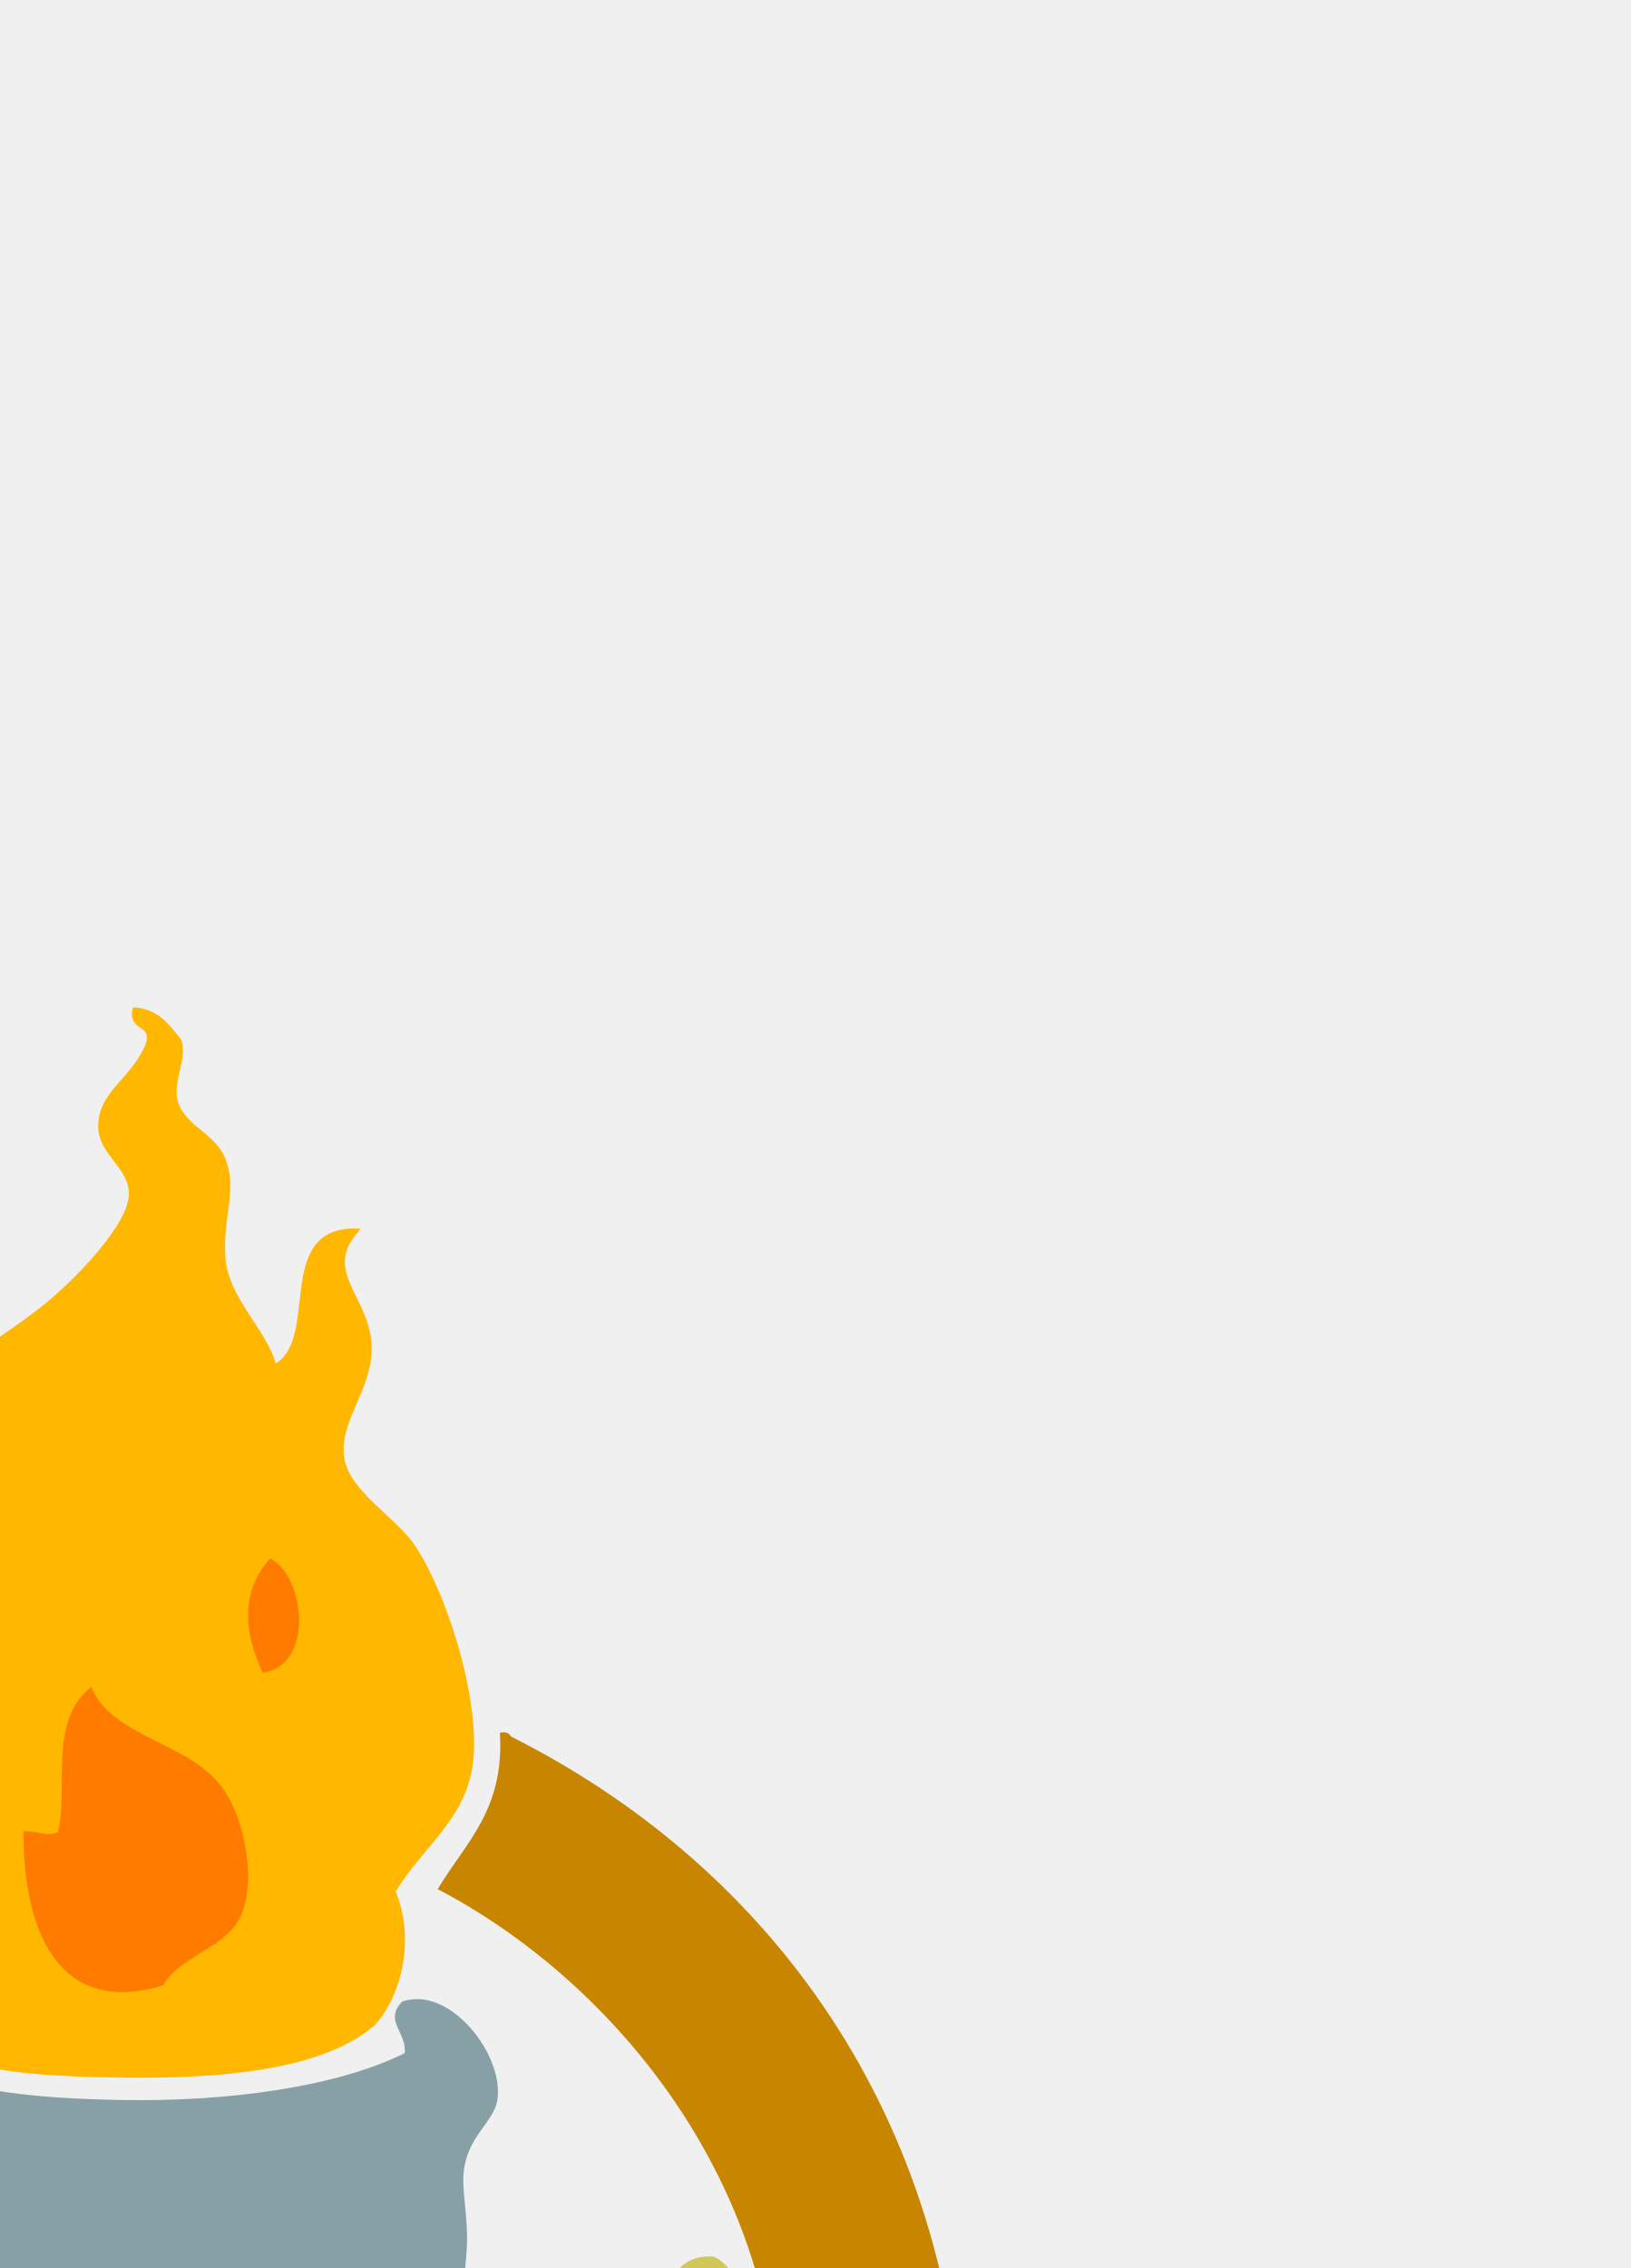
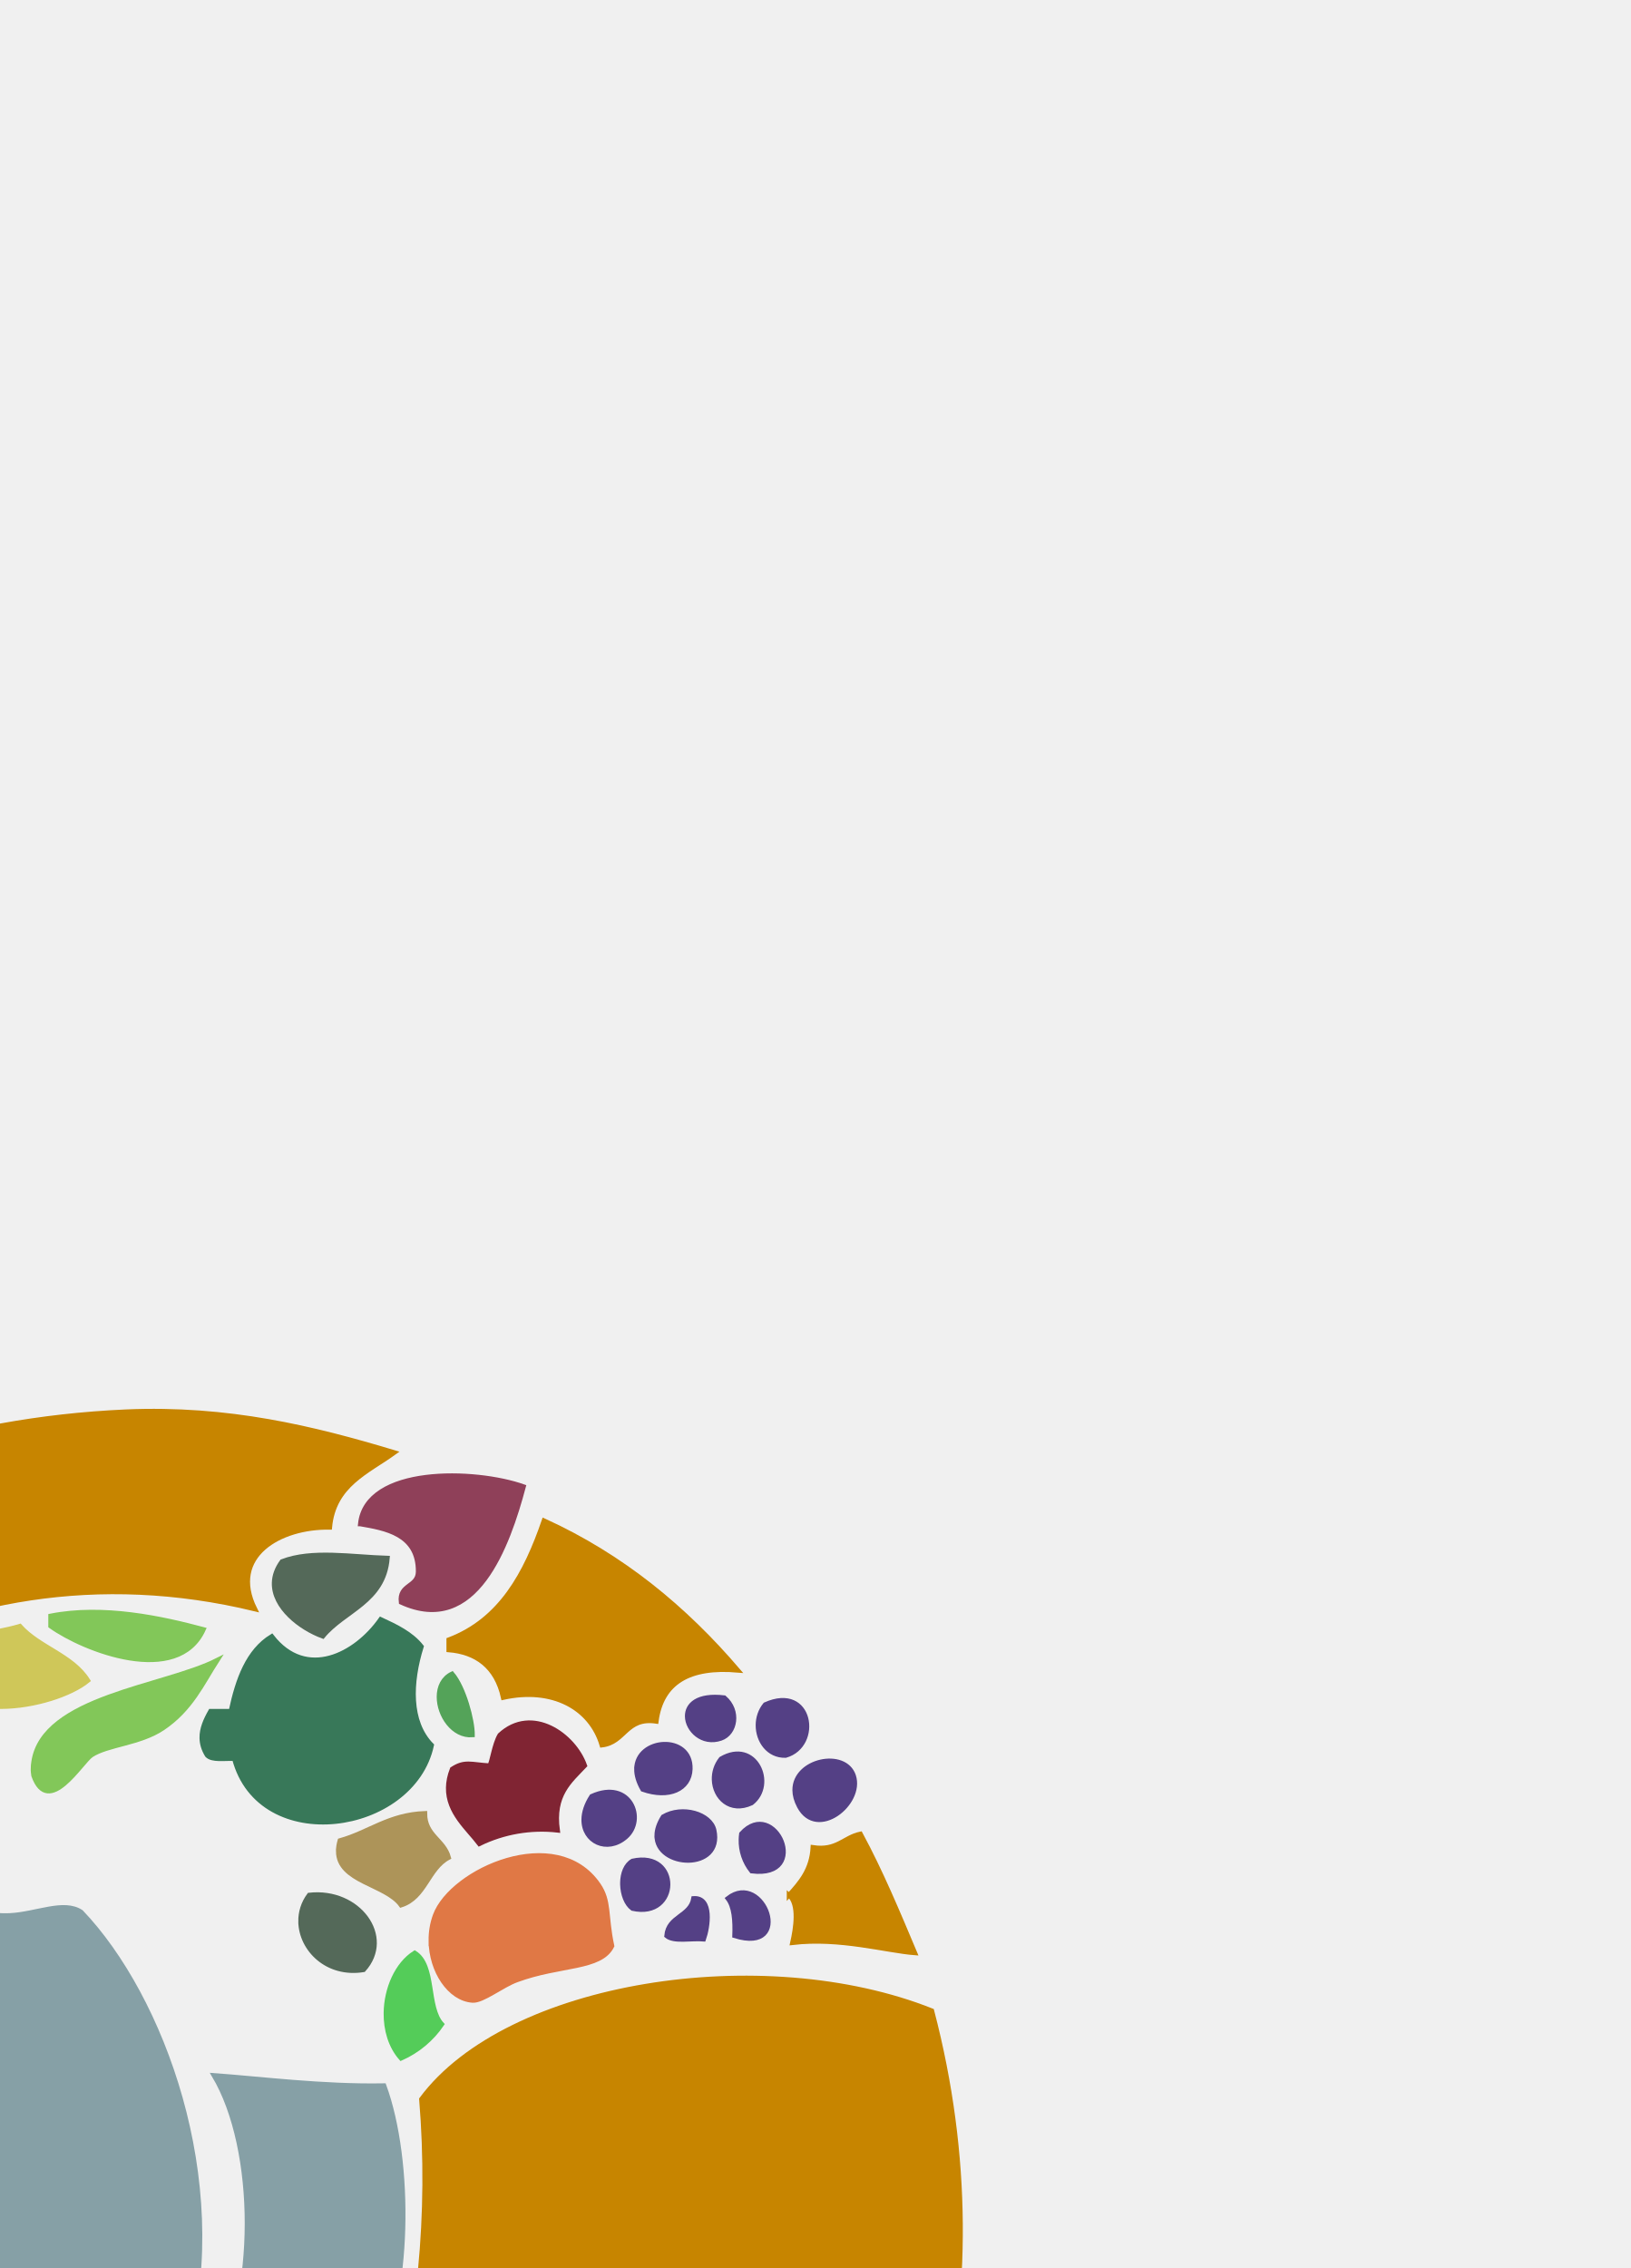
<svg xmlns="http://www.w3.org/2000/svg" id="Layer_1" data-name="Layer 1" viewBox="0 0 362.48 504.09" version="1.1">
  <defs id="defs4">
    <style id="style2">.cls-1{fill:#ff7b00;}.cls-2{fill:#86a0a6;}.cls-10,.cls-11,.cls-12,.cls-13,.cls-14,.cls-15,.cls-16,.cls-2,.cls-4,.cls-5,.cls-6,.cls-7,.cls-8,.cls-9{fill-rule:evenodd;}.cls-3{fill:#ffb700;}.cls-4{fill:#fff;}.cls-5{fill:#c78500;}.cls-6{fill:#cfc759;}.cls-7{fill:#82c759;}.cls-8{fill:#387859;}.cls-9{fill:#546959;}.cls-10{fill:#ad9459;}.cls-11{fill:#8f4059;}.cls-12{fill:#54cc59;}.cls-13{fill:#e07845;}.cls-14{fill:#54a359;}.cls-15{fill:#802433;}.cls-16{fill:#544085;}</style>
  </defs>
-   <g id="layer1" style="display:inline">
-     <path id="path12" style="stroke:#86a0a6;stroke-opacity:1" class="cls-2" d="m 93.475,444.85 c -1.274,-0.1 -2.551,0.037 -3.801,0.457 -3.79,4 1.41,6.18 0.76,11.35 -15.66,7.89 -40.539,11.02 -63.539,10.59 -18.77,-0.35 -40.441,-1.82 -51.441,-11.35 -0.37,-4.4 3.641,-4.42 2.271,-9.83 -11.15,-5.39 -23.601,10.53 -21.941,21.18 0.44,2.82 4.801,5.75 6.051,9.08 a 43.24,43.24 0 0 1 1.52,7.561 c 1.14,17.04 -1,37.16 0,50.68 10.83,8.11 26.859,17.699 43.109,21.939 36.65,9.55 77.2,-5.449 96.07,-23.449 2.59,-3.89 -0.47,-9.891 -0.76,-15.891 -0.21,-4.59 1.22,-11.48 1.52,-18.15 0.24,-5.94 -1.08,-11.709 -0.76,-15.879 0.65,-8.54 6.941,-11.73 7.561,-16.65 1.103,-8.592 -7.702,-20.936 -16.619,-21.637 z" />
-     <path style="stroke:#ffb700;stroke-opacity:1;fill:#ffb700;fill-opacity:1" d="m 29.944,224.398 c -1,4.54 4.3,2.749 3,7.559 -3,8 -11.06,11 -10.59,18.91 0.33,5.63 6.739,8.511 6.809,14.371 0.08,7.06 -12.13,19.47 -18.92,25 -11.39,9.24 -30.06,18.94 -37.82,29.51 -8,10.93 -8.459,27.489 2.271,34.789 -6.09,6.83 -16.25,9.82 -19.66,18.91 -7.16,19.05 3.62,35.91 11.34,50.68 6.78,13 15.569,29.101 25.719,33.291 7.49,3.08 22.22,3.569 31,3.779 20.31,0.47 46.892,-0.32 59.762,-11.35 5.94,-6.44 8.999,-18.95 4.539,-29.5 6.6,-10.93 16.47,-16.54 17.4,-30.26 0.94,-14 -6.121,-35.941 -12.861,-46.141 -4.18,-6.33 -14.549,-12.02 -15.879,-19.67 -1.45,-8.41 6.301,-15.51 6.061,-25 -0.28,-10.76 -11,-16.461 -3,-25.721 -18,-0.31 -7.13,24.662 -18.15,30.262 -1.68,-7.61 -10.68,-14.891 -11.35,-24.211 -0.67,-9.32 2.73,-15.08 0,-21.93 -2.17,-5.46 -9.06,-7.169 -10.59,-12.859 -1.25,-4.64 2.23,-9.551 0.76,-13.621 -2.53,-3 -4.73,-6.359 -9.84,-6.799 z" id="path14" />
-     <path class="cls-4" d="M -15.466,375.717" id="path16" />
-     <path class="cls-4" d="M -4.126,393.117" id="path18" />
-     <path id="path20" style="stroke:#c78500;stroke-opacity:1" class="cls-5" d="m 112.228,385.532 c 0,-0.005 -0.044,-0.008 -0.1,-0.01 -0.056,-0.002 -0.124,-0.002 -0.173,-0.001 -0.049,0.001 -0.099,0.004 -0.151,0.008 -0.052,0.004 -0.105,0.01 -0.16,0.018 0.217,4.197 -0.149,7.809 -0.916,11.02 -0.767,3.211 -1.934,6.022 -3.317,8.618 -1.383,2.596 -2.982,4.978 -4.613,7.332 -1.631,2.354 -3.293,4.679 -4.803,7.161 11.53,6.103 22.849,14.279 33.076,24.204 10.227,9.925 19.362,21.6 26.525,34.7 7.163,13.099 12.353,27.623 14.69,43.248 2.337,15.624 1.821,32.349 -2.429,49.849 2.958,-1.465 5.583,-1.851 7.855,-1.432 2.272,0.419 4.19,1.642 5.732,3.396 1.542,1.753 2.709,4.036 3.478,6.574 0.769,2.538 1.141,5.33 1.093,8.103 2.365,0.217 4.316,0.849 5.981,1.768 1.664,0.919 3.042,2.126 4.26,3.492 1.218,1.367 2.275,2.894 3.3,4.454 1.024,1.56 2.016,3.154 3.101,4.654 1.353,-4.495 2.658,-9.051 3.84,-13.712 1.182,-4.662 2.241,-9.429 3.099,-14.349 0.858,-4.919 1.516,-9.99 1.897,-15.258 0.381,-5.268 0.485,-10.733 0.235,-16.44 -0.868,-19.137 -4.181,-36.788 -9.515,-52.926 -5.334,-16.138 -12.689,-30.763 -21.637,-43.849 -8.949,-13.086 -19.492,-24.634 -31.204,-34.617 -11.712,-9.983 -24.592,-18.401 -38.214,-25.229 -0.032,-0.111 -0.074,-0.211 -0.127,-0.299 -0.053,-0.089 -0.117,-0.166 -0.193,-0.231 -0.076,-0.065 -0.227,-0.119 -0.36,-0.159 -0.132,-0.041 -0.246,-0.069 -0.246,-0.083 v 0 -1e-5 0 z m -167.033,3.805 c -12.735,7.558 -24.98,16.484 -36.18,26.818 -11.2,10.334 -21.356,22.075 -29.912,35.261 -8.556,13.186 -15.513,27.816 -20.316,43.929 -4.803,16.113 -7.452,33.708 -7.392,52.823 0.05,15.453 1.914,30.034 5.274,43.699 3.36,13.665 8.216,26.413 14.25,38.199 6.034,11.786 13.247,22.608 21.321,32.422 8.074,9.814 17.008,18.619 26.485,26.369 9.555,7.822 20.391,14.877 32.284,20.793 11.893,5.916 24.845,10.693 38.631,13.961 13.786,3.268 28.407,5.027 43.641,4.907 15.233,-0.12 31.079,-2.12 47.314,-6.37 3.735,-9.367 5.989,-19.946 6.865,-30.844 0.876,-10.898 0.374,-22.116 -1.402,-32.761 -1.776,-10.645 -4.827,-20.718 -9.048,-29.326 -4.222,-8.608 -9.614,-15.752 -16.074,-20.539 -12.773,1.052 -25.513,0.948 -37.896,-0.257 -12.383,-1.205 -24.407,-3.512 -35.748,-6.864 -11.341,-3.352 -21.997,-7.749 -31.643,-13.136 -9.646,-5.387 -18.283,-11.763 -25.583,-19.073 -1.223,-1.251 -2.418,-2.529 -3.584,-3.831 -1.166,-1.303 -2.304,-2.631 -3.411,-3.983 -1.108,-1.352 -2.186,-2.729 -3.233,-4.129 -1.048,-1.4 -2.065,-2.823 -3.05,-4.268 -0.67,-0.958 -1.251,-1.902 -1.771,-2.835 -0.521,-0.933 -0.981,-1.856 -1.412,-2.77 -0.43,-0.914 -0.83,-1.819 -1.228,-2.717 -0.398,-0.898 -0.795,-1.79 -1.22,-2.678 -1.365,-2.855 -2.548,-6.018 -3.535,-9.349 -0.987,-3.331 -1.78,-6.831 -2.364,-10.358 -0.584,-3.527 -0.961,-7.083 -1.117,-10.527 -0.156,-3.444 -0.092,-6.776 0.206,-9.856 0.927,-9.54 3.149,-18.126 6.36,-25.903 3.211,-7.777 7.411,-14.743 12.294,-21.045 4.883,-6.301 10.45,-11.937 16.395,-17.051 5.945,-5.114 12.267,-9.707 18.662,-13.922 -1.933,-2.038 -3.439,-4.501 -4.678,-7.232 -1.239,-2.731 -2.21,-5.73 -3.071,-8.839 -0.861,-3.109 -1.612,-6.329 -2.411,-9.501 -0.799,-3.172 -1.646,-6.297 -2.698,-9.217 z" />
-     <path id="path24" style="stroke:#86a0a6;stroke-opacity:1" class="cls-2" d="m 0.414,562.557 c -0.63,12.99 1.859,22.851 1.539,35.551 14.74,8.08 45.11,8.45 62,2.27 -0.25,-13.71 1.521,-27.37 2.271,-37.82 -16.46,9.85 -49.481,9.75 -65.811,0 z" />
-     <path id="path26" style="stroke:#cfc759;stroke-opacity:1" class="cls-6" d="m 157.818,502.018 c -14.304,-0.202 -10.154,24.841 -3.844,32.549 5.59,-3.49 7.3,-10.839 12.1,-15.129 -1.94,-6.38 -1.861,-14.781 -7.561,-17.391 -0.236,-0.016 -0.468,-0.026 -0.695,-0.029 z" />
-     <path id="path28" style="stroke:#82c759;stroke-opacity:1" class="cls-7" d="m 134.344,522.34 a 9,9 0 0 0 -1.5,0.127 c -9.33,3.32 3.009,10.599 4.539,12.859 2.36,3.57 2.57,10.791 6,15.881 4.21,6.26 9.941,8.769 15.131,12.109 -6.01,-11.81 -8.19,-38.8 -22.67,-40.85 a 9,9 0 0 0 -1.5,-0.127 z" />
-     <path id="path30" style="stroke:#82c759;stroke-opacity:1" class="cls-7" d="m 166.074,526.246 c -5.36,7.47 -13.43,28.24 -0.73,34 2.49,-9.33 5.32,-22.3 3,-34 z" />
-     <path id="path32" style="stroke:#387859;stroke-opacity:1" class="cls-8" d="m 141.209,559.857 c -1.238,0.021 -2.514,0.368 -3.846,1.189 -1.17,1.1 -0.67,3.869 -0.76,6.049 -21.62,5.69 -16.66,39.651 3,43.871 5.21,-5.11 13.93,-4.76 21.93,-2.27 2.83,-2.22 4.461,-5.62 6.051,-9.07 -7.86,-5.51 -13.661,-16.531 -3.781,-24.211 -3.26,-5.31 -9.569,-7.58 -16.639,-9.08 v -4.539 c -1.931,-1.1 -3.891,-1.974 -5.955,-1.939 z" />
-     <path id="path34" style="stroke:#546959;stroke-opacity:1" class="cls-9" d="m 175.732,575.934 c -5.444,-0.174 -10.109,5.816 -11.93,10.832 5.8,4.78 7.61,13.571 17.4,14.371 0.24,-7.95 1.83,-16.809 -0.76,-23.449 -1.601,-1.173 -3.187,-1.705 -4.711,-1.754 z" />
-     <path id="path36" style="stroke:#546959;stroke-opacity:1" class="cls-9" d="m 100.379,581.814 c -6.125,0.104 -12.04,5.906 -10.705,14.021 7.31,6.59 17.881,-1.1 16.641,-12.1 -1.827,-1.357 -3.894,-1.956 -5.936,-1.922 z" />
-     <path id="path38" style="stroke:#ad9459;stroke-opacity:1" class="cls-10" d="m 116.072,590.188 c -6.845,0.002 -7.29,10.57 -12.029,13.969 1.69,5.38 8.16,5.97 10.59,10.59 3.98,-1.06 4.842,-5.289 9.842,-5.289 -0.3,-8.03 -4.241,-12.41 -6.061,-18.91 -0.857,-0.246 -1.634,-0.36 -2.342,-0.359 z" />
-     <path id="path40" style="stroke:#8f4059;stroke-opacity:1" class="cls-11" d="m 188.764,595.086 c -0.95,5.42 -2.12,12.921 -10.59,12.861 -3.49,-0.04 -2.751,-4.311 -6.811,-3.791 -7.63,16.63 12.721,23.77 25.721,27.24 3.82,-10.78 4.54,-34.991 -8.32,-36.311 z" />
-     <path id="path42" style="stroke:#54cc59;stroke-opacity:1" class="cls-12" d="m 80.082,600.787 c -3.701,-0.044 -7.381,0.997 -10.078,3.369 a 21.48,21.48 0 0 0 7.57,9.08 c 3.81,-3.5 13.089,-1.529 15.879,-6.049 -2.506,-3.948 -7.961,-6.335 -13.371,-6.4 z" />
-     <path id="path44" style="stroke:#e07845;stroke-opacity:1" class="cls-13" d="m 96.135,610.775 c -6.71,0.069 -12.912,4.154 -13.271,9.271 -0.16,2.25 3.311,6.47 4.541,9.83 3.57,9.63 2.42,18.66 7.57,21.18 6.84,-1.46 9.919,-0.49 13.609,-3.02 13.65,-9.39 3.189,-32.631 -6.811,-36.311 -1.842,-0.676 -3.76,-0.971 -5.639,-0.951 z" />
-     <path id="path46" style="stroke:#54a359;stroke-opacity:1" class="cls-14" d="m 150.385,612.58 c -4.104,-0.021 -8.85,3.129 -8.521,7.467 3.24,0.03 10.561,-1.921 13.621,-4.541 -0.976,-2.035 -2.95,-2.915 -5.1,-2.926 z" />
-     <path id="path48" style="stroke:#802433;stroke-opacity:1" class="cls-15" d="m 130.162,614.635 c -5.513,-0.092 -9.115,4.379 -12.479,6.922 a 31.67,31.67 0 0 1 3,17.4 c 7.9,-1.09 10.881,2.739 14.381,6.049 6.8,-2.39 13.449,-11.75 6.799,-18.91 -2.14,-1.27 -6.029,-1.7 -6.799,-2.27 0.24,-4.12 1.098,-5.5 -0.762,-8.32 -1.496,-0.587 -2.868,-0.85 -4.141,-0.871 z" />
-     <path id="path50" style="stroke:#c78500;stroke-opacity:1" class="cls-5" d="m 160.773,614.746 c -0.5,6.09 -3.67,10.601 -10.59,12.111 2.42,10.93 -2.22,19.45 -10.58,21.93 0.6,5.2 6.291,5.329 5.291,12.109 8.73,1.15 12.28,7.39 11.35,18.15 13.72,-11.74 25.279,-25.601 33.279,-43.121 -11.82,-4.07 -22.13,-9.64 -26.48,-21.18 z" />
-     <path id="path52" style="stroke:#544085;stroke-opacity:1" class="cls-16" d="m 123.121,644.752 c -4.959,-0.08 -7.492,5.192 -3.947,9.334 3.89,4.54 12.99,1.03 9.08,-7.57 -1.868,-1.214 -3.615,-1.739 -5.133,-1.764 z" />
-     <path id="path54" style="stroke:#544085;stroke-opacity:1" class="cls-16" d="m 109.055,653.352 c -0.135,-0.002 -0.271,-10e-4 -0.406,0.002 -2.167,0.055 -4.355,0.857 -5.355,2.242 -2.35,10.42 13,10.7 10.59,0 -0.863,-1.505 -2.803,-2.208 -4.828,-2.244 z" />
-     <path id="path56" style="stroke:#544085;stroke-opacity:1" class="cls-16" d="m 134.275,656.475 c -1.297,-0.006 -2.805,0.407 -4.512,1.393 -2.04,5.83 0.029,10.44 4.539,10.59 7.788,0.262 6.976,-11.95 -0.027,-11.982 z" />
-     <path id="path58" style="stroke:#544085;stroke-opacity:1" class="cls-16" d="m 119.594,660.984 c -7.332,-0.146 -8.007,14.765 1.119,12.771 3.63,-0.81 5.53,-7.07 3,-11.35 -1.543,-0.97 -2.919,-1.398 -4.119,-1.422 z" />
-     <path id="path60" style="stroke:#544085;stroke-opacity:1" class="cls-16" d="m 97.234,663.166 c -1.4,1.62 -0.51,5.541 -0.75,8.271 2.67,0.94 9.37,1.989 9.08,-2.271 -4.06,-0.69 -3.9,-5.64 -8.33,-6 z" />
-     <path id="path62" style="stroke:#544085;stroke-opacity:1" class="cls-16" d="m 146.045,667.752 c -3.047,0.025 -6.37,3.385 -4.932,7.514 1.13,3.25 6.13,4.15 9.07,0.75 0.72,-6.018 -1.614,-8.285 -4.139,-8.264 z" />
-     <path id="path64" style="stroke:#544085;stroke-opacity:1" class="cls-16" d="m 131.967,673.727 c -3.985,0.104 -7.451,3.563 -5.223,8.35 4.17,5.33 14.34,0.849 9.83,-6.811 -1.409,-1.108 -3.048,-1.58 -4.607,-1.539 z" />
-     <path id="path66" style="stroke:#544085;stroke-opacity:1" class="cls-16" d="m 105.564,676.777 c -1.85,1.43 -4.94,1.63 -8.33,1.51 -4.16,13.3 14.6,6.5 8.33,-1.51 z" />
-     <path id="path70" style="stroke:#544085;stroke-opacity:1" class="cls-16" d="m 144.092,683.482 c -3.515,-0.031 -6.906,2.332 -6.789,6.154 2.21,7.79 15.992,5.829 11.342,-4.541 -1.331,-1.091 -2.955,-1.599 -4.553,-1.613 z" />
-     <path id="path68" style="stroke:#544085;stroke-opacity:1" class="cls-16" d="m 118.672,679.699 a 10.82,10.82 0 0 0 -7.059,2.377 c -1.68,13.34 16.56,5.14 8.32,-2.27 a 10.82,10.82 0 0 0 -1.262,-0.107 z" />
-     <path id="path72" style="stroke:#c78500;stroke-opacity:1" class="cls-5" d="m 106.283,690.396 c -2.06,2.35 -7.43,1.46 -10.59,0.75 1.25,10.59 -1.79,20.9 -2.27,27.24 9.05,-3.81 18.13,-7.599 26.48,-12.109 -0.78,-3.73 -3.82,-5.22 -3,-10.59 -5.01,-0.28 -7.811,-2.761 -10.621,-5.291 z" />
-     <path id="path74" style="stroke:#544085;stroke-opacity:1" class="cls-16" d="m 129.607,691.645 c -1.097,0.008 -2.31,0.318 -3.623,1.021 -7.41,3.97 0.659,14.12 6.809,12.1 5.852,-1.934 3.516,-13.172 -3.186,-13.121 z" />
+   <g id="layer1" style="display:inline" transform="rotate(-90,6.243972,521.2528)">
+     <g id="g1516">
+       <path id="path12" style="stroke:#86a0a6;stroke-opacity:1" class="cls-2" d="m 93.475,444.85 c -1.274,-0.1 -2.551,0.037 -3.801,0.457 -3.79,4 1.41,6.18 0.76,11.35 -15.66,7.89 -40.539,11.02 -63.539,10.59 -18.77,-0.35 -40.441,-1.82 -51.441,-11.35 -0.37,-4.4 3.641,-4.42 2.271,-9.83 -11.15,-5.39 -23.601,10.53 -21.941,21.18 0.44,2.82 4.801,5.75 6.051,9.08 a 43.24,43.24 0 0 1 1.52,7.561 c 1.14,17.04 -1,37.16 0,50.68 10.83,8.11 26.859,17.699 43.109,21.939 36.65,9.55 77.2,-5.449 96.07,-23.449 2.59,-3.89 -0.47,-9.891 -0.76,-15.891 -0.21,-4.59 1.22,-11.48 1.52,-18.15 0.24,-5.94 -1.08,-11.709 -0.76,-15.879 0.65,-8.54 6.941,-11.73 7.561,-16.65 1.103,-8.592 -7.702,-20.936 -16.619,-21.637 z" />
+       <path style="fill:#ffb700;fill-opacity:1;stroke:#ffb700;stroke-opacity:1" d="m 29.944,224.398 c -1,4.54 4.3,2.749 3,7.559 -3,8 -11.06,11 -10.59,18.91 0.33,5.63 6.739,8.511 6.809,14.371 0.08,7.06 -12.13,19.47 -18.92,25 -11.39,9.24 -30.06,18.94 -37.82,29.51 -8,10.93 -8.459,27.489 2.271,34.789 -6.09,6.83 -16.25,9.82 -19.66,18.91 -7.16,19.05 3.62,35.91 11.34,50.68 6.78,13 15.569,29.101 25.719,33.291 7.49,3.08 22.22,3.569 31,3.779 20.31,0.47 46.892,-0.32 59.762,-11.35 5.94,-6.44 8.999,-18.95 4.539,-29.5 6.6,-10.93 16.47,-16.54 17.4,-30.26 0.94,-14 -6.121,-35.941 -12.861,-46.141 -4.18,-6.33 -14.549,-12.02 -15.879,-19.67 -1.45,-8.41 6.301,-15.51 6.061,-25 -0.28,-10.76 -11,-16.461 -3,-25.721 -18,-0.31 -7.13,24.662 -18.15,30.262 -1.68,-7.61 -10.68,-14.891 -11.35,-24.211 -0.67,-9.32 2.73,-15.08 0,-21.93 -2.17,-5.46 -9.06,-7.169 -10.59,-12.859 -1.25,-4.64 2.23,-9.551 0.76,-13.621 -2.53,-3 -4.73,-6.359 -9.84,-6.799 z" id="path14" />
+       <path class="cls-4" d="M -15.466,375.717" id="path16" />
+       <path class="cls-4" d="M -4.126,393.117" id="path18" />
+       <path id="path20" style="stroke:#c78500;stroke-opacity:1" class="cls-5" d="m 112.228,385.532 c 0,-0.005 -0.044,-0.008 -0.1,-0.01 -0.056,-0.002 -0.124,-0.002 -0.173,-10e-4 -0.049,10e-4 -0.099,0.004 -0.151,0.008 -0.052,0.004 -0.105,0.01 -0.16,0.018 0.217,4.197 -0.149,7.809 -0.916,11.02 -0.767,3.211 -1.934,6.022 -3.317,8.618 -1.383,2.596 -2.982,4.978 -4.613,7.332 -1.631,2.354 -3.293,4.679 -4.803,7.161 11.53,6.103 22.849,14.279 33.076,24.204 10.227,9.925 19.362,21.6 26.525,34.7 7.163,13.099 12.353,27.623 14.69,43.248 2.337,15.624 1.821,32.349 -2.429,49.849 2.958,-1.465 5.583,-1.851 7.855,-1.432 2.272,0.419 4.19,1.642 5.732,3.396 1.542,1.753 2.709,4.036 3.478,6.574 0.769,2.538 1.141,5.33 1.093,8.103 2.365,0.217 4.316,0.849 5.981,1.768 1.664,0.919 3.042,2.126 4.26,3.492 1.218,1.367 2.275,2.894 3.3,4.454 1.024,1.56 2.016,3.154 3.101,4.654 1.353,-4.495 2.658,-9.051 3.84,-13.712 1.182,-4.662 2.241,-9.429 3.099,-14.349 0.858,-4.919 1.516,-9.99 1.897,-15.258 0.381,-5.268 0.485,-10.733 0.235,-16.44 -0.868,-19.137 -4.181,-36.788 -9.515,-52.926 -5.334,-16.138 -12.689,-30.763 -21.637,-43.849 -8.949,-13.086 -19.492,-24.634 -31.204,-34.617 -11.712,-9.983 -24.592,-18.401 -38.214,-25.229 -0.032,-0.111 -0.074,-0.211 -0.127,-0.299 -0.053,-0.089 -0.117,-0.166 -0.193,-0.231 -0.076,-0.065 -0.227,-0.119 -0.36,-0.159 -0.132,-0.041 -0.246,-0.069 -0.246,-0.083 v 0 -10e-6 0 z m -167.033,3.805 c -12.735,7.558 -24.98,16.484 -36.18,26.818 -11.2,10.334 -21.356,22.075 -29.912,35.261 -8.556,13.186 -15.513,27.816 -20.316,43.929 -4.803,16.113 -7.452,33.708 -7.392,52.823 0.05,15.453 1.914,30.034 5.274,43.699 3.36,13.665 8.216,26.413 14.25,38.199 6.034,11.786 13.247,22.608 21.321,32.422 8.074,9.814 17.008,18.619 26.485,26.369 9.555,7.822 20.391,14.877 32.284,20.793 11.893,5.916 24.845,10.693 38.631,13.961 13.786,3.268 28.407,5.027 43.641,4.907 15.233,-0.12 31.079,-2.12 47.314,-6.37 3.735,-9.367 5.989,-19.946 6.865,-30.844 0.876,-10.898 0.374,-22.116 -1.402,-32.761 -1.776,-10.645 -4.827,-20.718 -9.048,-29.326 -4.222,-8.608 -9.614,-15.752 -16.074,-20.539 -12.773,1.052 -25.513,0.948 -37.896,-0.257 -12.383,-1.205 -24.407,-3.512 -35.748,-6.864 -11.341,-3.352 -21.997,-7.749 -31.643,-13.136 -9.646,-5.387 -18.283,-11.763 -25.583,-19.073 -1.223,-1.251 -2.418,-2.529 -3.584,-3.831 -1.166,-1.303 -2.304,-2.631 -3.411,-3.983 -1.108,-1.352 -2.186,-2.729 -3.233,-4.129 -1.048,-1.4 -2.065,-2.823 -3.05,-4.268 -0.67,-0.958 -1.251,-1.902 -1.771,-2.835 -0.521,-0.933 -0.981,-1.856 -1.412,-2.77 -0.43,-0.914 -0.83,-1.819 -1.228,-2.717 -0.398,-0.898 -0.795,-1.79 -1.22,-2.678 -1.365,-2.855 -2.548,-6.018 -3.535,-9.349 -0.987,-3.331 -1.78,-6.831 -2.364,-10.358 -0.584,-3.527 -0.961,-7.083 -1.117,-10.527 -0.156,-3.444 -0.092,-6.776 0.206,-9.856 0.927,-9.54 3.149,-18.126 6.36,-25.903 3.211,-7.777 7.411,-14.743 12.294,-21.045 4.883,-6.301 10.45,-11.937 16.395,-17.051 5.945,-5.114 12.267,-9.707 18.662,-13.922 -1.933,-2.038 -3.439,-4.501 -4.678,-7.232 -1.239,-2.731 -2.21,-5.73 -3.071,-8.839 -0.861,-3.109 -1.612,-6.329 -2.411,-9.501 -0.799,-3.172 -1.646,-6.297 -2.698,-9.217 z" />
+       <path id="path24" style="stroke:#86a0a6;stroke-opacity:1" class="cls-2" d="m 0.414,562.557 c -0.63,12.99 1.859,22.851 1.539,35.551 14.74,8.08 45.11,8.45 62,2.27 -0.25,-13.71 1.521,-27.37 2.271,-37.82 -16.46,9.85 -49.481,9.75 -65.811,0 z" />
+       <path id="path26" style="stroke:#cfc759;stroke-opacity:1" class="cls-6" d="m 157.818,502.018 c -14.304,-0.202 -10.154,24.841 -3.844,32.549 5.59,-3.49 7.3,-10.839 12.1,-15.129 -1.94,-6.38 -1.861,-14.781 -7.561,-17.391 -0.236,-0.016 -0.468,-0.026 -0.695,-0.029 z" />
+       <path id="path28" style="stroke:#82c759;stroke-opacity:1" class="cls-7" d="m 134.344,522.34 a 9,9 0 0 0 -1.5,0.127 c -9.33,3.32 3.009,10.599 4.539,12.859 2.36,3.57 2.57,10.791 6,15.881 4.21,6.26 9.941,8.769 15.131,12.109 -6.01,-11.81 -8.19,-38.8 -22.67,-40.85 a 9,9 0 0 0 -1.5,-0.127 z" />
+       <path id="path30" style="stroke:#82c759;stroke-opacity:1" class="cls-7" d="m 166.074,526.246 c -5.36,7.47 -13.43,28.24 -0.73,34 2.49,-9.33 5.32,-22.3 3,-34 z" />
+       <path id="path32" style="stroke:#387859;stroke-opacity:1" class="cls-8" d="m 141.209,559.857 c -1.238,0.021 -2.514,0.368 -3.846,1.189 -1.17,1.1 -0.67,3.869 -0.76,6.049 -21.62,5.69 -16.66,39.651 3,43.871 5.21,-5.11 13.93,-4.76 21.93,-2.27 2.83,-2.22 4.461,-5.62 6.051,-9.07 -7.86,-5.51 -13.661,-16.531 -3.781,-24.211 -3.26,-5.31 -9.569,-7.58 -16.639,-9.08 v -4.539 c -1.931,-1.1 -3.891,-1.974 -5.955,-1.939 z" />
+       <path id="path34" style="stroke:#546959;stroke-opacity:1" class="cls-9" d="m 175.732,575.934 c -5.444,-0.174 -10.109,5.816 -11.93,10.832 5.8,4.78 7.61,13.571 17.4,14.371 0.24,-7.95 1.83,-16.809 -0.76,-23.449 -1.601,-1.173 -3.187,-1.705 -4.711,-1.754 z" />
+       <path id="path36" style="stroke:#546959;stroke-opacity:1" class="cls-9" d="m 100.379,581.814 c -6.125,0.104 -12.04,5.906 -10.705,14.021 7.31,6.59 17.881,-1.1 16.641,-12.1 -1.827,-1.357 -3.894,-1.956 -5.936,-1.922 z" />
+       <path id="path38" style="stroke:#ad9459;stroke-opacity:1" class="cls-10" d="m 116.072,590.188 c -6.845,0.002 -7.29,10.57 -12.029,13.969 1.69,5.38 8.16,5.97 10.59,10.59 3.98,-1.06 4.842,-5.289 9.842,-5.289 -0.3,-8.03 -4.241,-12.41 -6.061,-18.91 -0.857,-0.246 -1.634,-0.36 -2.342,-0.359 z" />
+       <path id="path40" style="stroke:#8f4059;stroke-opacity:1" class="cls-11" d="m 188.764,595.086 c -0.95,5.42 -2.12,12.921 -10.59,12.861 -3.49,-0.04 -2.751,-4.311 -6.811,-3.791 -7.63,16.63 12.721,23.77 25.721,27.24 3.82,-10.78 4.54,-34.991 -8.32,-36.311 z" />
+       <path id="path42" style="stroke:#54cc59;stroke-opacity:1" class="cls-12" d="m 80.082,600.787 c -3.701,-0.044 -7.381,0.997 -10.078,3.369 a 21.48,21.48 0 0 0 7.57,9.08 c 3.81,-3.5 13.089,-1.529 15.879,-6.049 -2.506,-3.948 -7.961,-6.335 -13.371,-6.4 z" />
+       <path id="path44" style="stroke:#e07845;stroke-opacity:1" class="cls-13" d="m 96.135,610.775 c -6.71,0.069 -12.912,4.154 -13.271,9.271 -0.16,2.25 3.311,6.47 4.541,9.83 3.57,9.63 2.42,18.66 7.57,21.18 6.84,-1.46 9.919,-0.49 13.609,-3.02 13.65,-9.39 3.189,-32.631 -6.811,-36.311 -1.842,-0.676 -3.76,-0.971 -5.639,-0.951 z" />
+       <path id="path46" style="stroke:#54a359;stroke-opacity:1" class="cls-14" d="m 150.385,612.58 c -4.104,-0.021 -8.85,3.129 -8.521,7.467 3.24,0.03 10.561,-1.921 13.621,-4.541 -0.976,-2.035 -2.95,-2.915 -5.1,-2.926 z" />
+       <path id="path48" style="stroke:#802433;stroke-opacity:1" class="cls-15" d="m 130.162,614.635 c -5.513,-0.092 -9.115,4.379 -12.479,6.922 a 31.67,31.67 0 0 1 3,17.4 c 7.9,-1.09 10.881,2.739 14.381,6.049 6.8,-2.39 13.449,-11.75 6.799,-18.91 -2.14,-1.27 -6.029,-1.7 -6.799,-2.27 0.24,-4.12 1.098,-5.5 -0.762,-8.32 -1.496,-0.587 -2.868,-0.85 -4.141,-0.871 z" />
+       <path id="path50" style="stroke:#c78500;stroke-opacity:1" class="cls-5" d="m 160.773,614.746 c -0.5,6.09 -3.67,10.601 -10.59,12.111 2.42,10.93 -2.22,19.45 -10.58,21.93 0.6,5.2 6.291,5.329 5.291,12.109 8.73,1.15 12.28,7.39 11.35,18.15 13.72,-11.74 25.279,-25.601 33.279,-43.121 -11.82,-4.07 -22.13,-9.64 -26.48,-21.18 z" />
+       <path id="path52" style="stroke:#544085;stroke-opacity:1" class="cls-16" d="m 123.121,644.752 c -4.959,-0.08 -7.492,5.192 -3.947,9.334 3.89,4.54 12.99,1.03 9.08,-7.57 -1.868,-1.214 -3.615,-1.739 -5.133,-1.764 z" />
+       <path id="path54" style="stroke:#544085;stroke-opacity:1" class="cls-16" d="m 109.055,653.352 c -0.135,-0.002 -0.271,-10e-4 -0.406,0.002 -2.167,0.055 -4.355,0.857 -5.355,2.242 -2.35,10.42 13,10.7 10.59,0 -0.863,-1.505 -2.803,-2.208 -4.828,-2.244 z" />
+       <path id="path56" style="stroke:#544085;stroke-opacity:1" class="cls-16" d="m 134.275,656.475 c -1.297,-0.006 -2.805,0.407 -4.512,1.393 -2.04,5.83 0.029,10.44 4.539,10.59 7.788,0.262 6.976,-11.95 -0.027,-11.982 z" />
+       <path id="path58" style="stroke:#544085;stroke-opacity:1" class="cls-16" d="m 119.594,660.984 c -7.332,-0.146 -8.007,14.765 1.119,12.771 3.63,-0.81 5.53,-7.07 3,-11.35 -1.543,-0.97 -2.919,-1.398 -4.119,-1.422 z" />
+       <path id="path60" style="stroke:#544085;stroke-opacity:1" class="cls-16" d="m 97.234,663.166 c -1.4,1.62 -0.51,5.541 -0.75,8.271 2.67,0.94 9.37,1.989 9.08,-2.271 -4.06,-0.69 -3.9,-5.64 -8.33,-6 z" />
+       <path id="path62" style="stroke:#544085;stroke-opacity:1" class="cls-16" d="m 146.045,667.752 c -3.047,0.025 -6.37,3.385 -4.932,7.514 1.13,3.25 6.13,4.15 9.07,0.75 0.72,-6.018 -1.614,-8.285 -4.139,-8.264 z" />
+       <path id="path64" style="stroke:#544085;stroke-opacity:1" class="cls-16" d="m 131.967,673.727 c -3.985,0.104 -7.451,3.563 -5.223,8.35 4.17,5.33 14.34,0.849 9.83,-6.811 -1.409,-1.108 -3.048,-1.58 -4.607,-1.539 z" />
+       <path id="path66" style="stroke:#544085;stroke-opacity:1" class="cls-16" d="m 105.564,676.777 c -1.85,1.43 -4.94,1.63 -8.33,1.51 -4.16,13.3 14.6,6.5 8.33,-1.51 z" />
+       <path id="path70" style="stroke:#544085;stroke-opacity:1" class="cls-16" d="m 144.092,683.482 c -3.515,-0.031 -6.906,2.332 -6.789,6.154 2.21,7.79 15.992,5.829 11.342,-4.541 -1.331,-1.091 -2.955,-1.599 -4.553,-1.613 z" />
+       <path id="path68" style="stroke:#544085;stroke-opacity:1" class="cls-16" d="m 118.672,679.699 a 10.82,10.82 0 0 0 -7.059,2.377 c -1.68,13.34 16.56,5.14 8.32,-2.27 a 10.82,10.82 0 0 0 -1.262,-0.107 z" />
+       <path id="path72" style="stroke:#c78500;stroke-opacity:1" class="cls-5" d="m 106.283,690.396 c -2.06,2.35 -7.43,1.46 -10.59,0.75 1.25,10.59 -1.79,20.9 -2.27,27.24 9.05,-3.81 18.13,-7.599 26.48,-12.109 -0.78,-3.73 -3.82,-5.22 -3,-10.59 -5.01,-0.28 -7.811,-2.761 -10.621,-5.291 z" />
+       <path id="path74" style="stroke:#544085;stroke-opacity:1" class="cls-16" d="m 129.607,691.645 c -1.097,0.008 -2.31,0.318 -3.623,1.021 -7.41,3.97 0.659,14.12 6.809,12.1 5.852,-1.934 3.516,-13.172 -3.186,-13.121 z" />
+     </g>
  </g>
-   <g id="layer2" style="display:inline">
+   <g id="layer2" style="display:inline" transform="rotate(-90,6.243972,521.2528)">
    <g id="g1695" transform="translate(-148.606,224.4757)" style="display:inline">
      <path class="cls-1" d="m 459.53,231.05 c -6.1,6.9 -5.47,15.47 -1.51,24.2 10.38,-1.78 8.62,-19.98 1.51,-24.2 z" transform="translate(-250.75,-108.51)" id="path6" style="stroke:#ff7b00;stroke-opacity:1" />
      <path class="cls-1" d="m 419.44,259.79 c -8.86,7.48 -4.17,22.35 -6.81,31.77 -2.68,1.47 -4.37,0 -7.56,0 0,20.74 7.3,40.34 30.25,33.28 4,-6.78 14.52,-8.27 17.4,-15.88 2.7,-7.12 0.88,-19.16 -3.78,-26.48 -6.75,-10.58 -24.38,-11.57 -29.5,-22.69 z" transform="translate(-250.75,-108.51)" id="path8" style="display:inline;stroke:#ff7b00;stroke-opacity:1" />
      <path class="cls-1" d="m 383.89,259.79 c -3.39,9.92 3.48,21.38 11.34,17.4 -7.96,-3.19 -3.36,-14.3 -11.34,-17.4 z" transform="translate(-250.75,-108.51)" id="path10" style="display:inline;stroke:#ff7b00;stroke-opacity:1" />
    </g>
  </g>
</svg>
